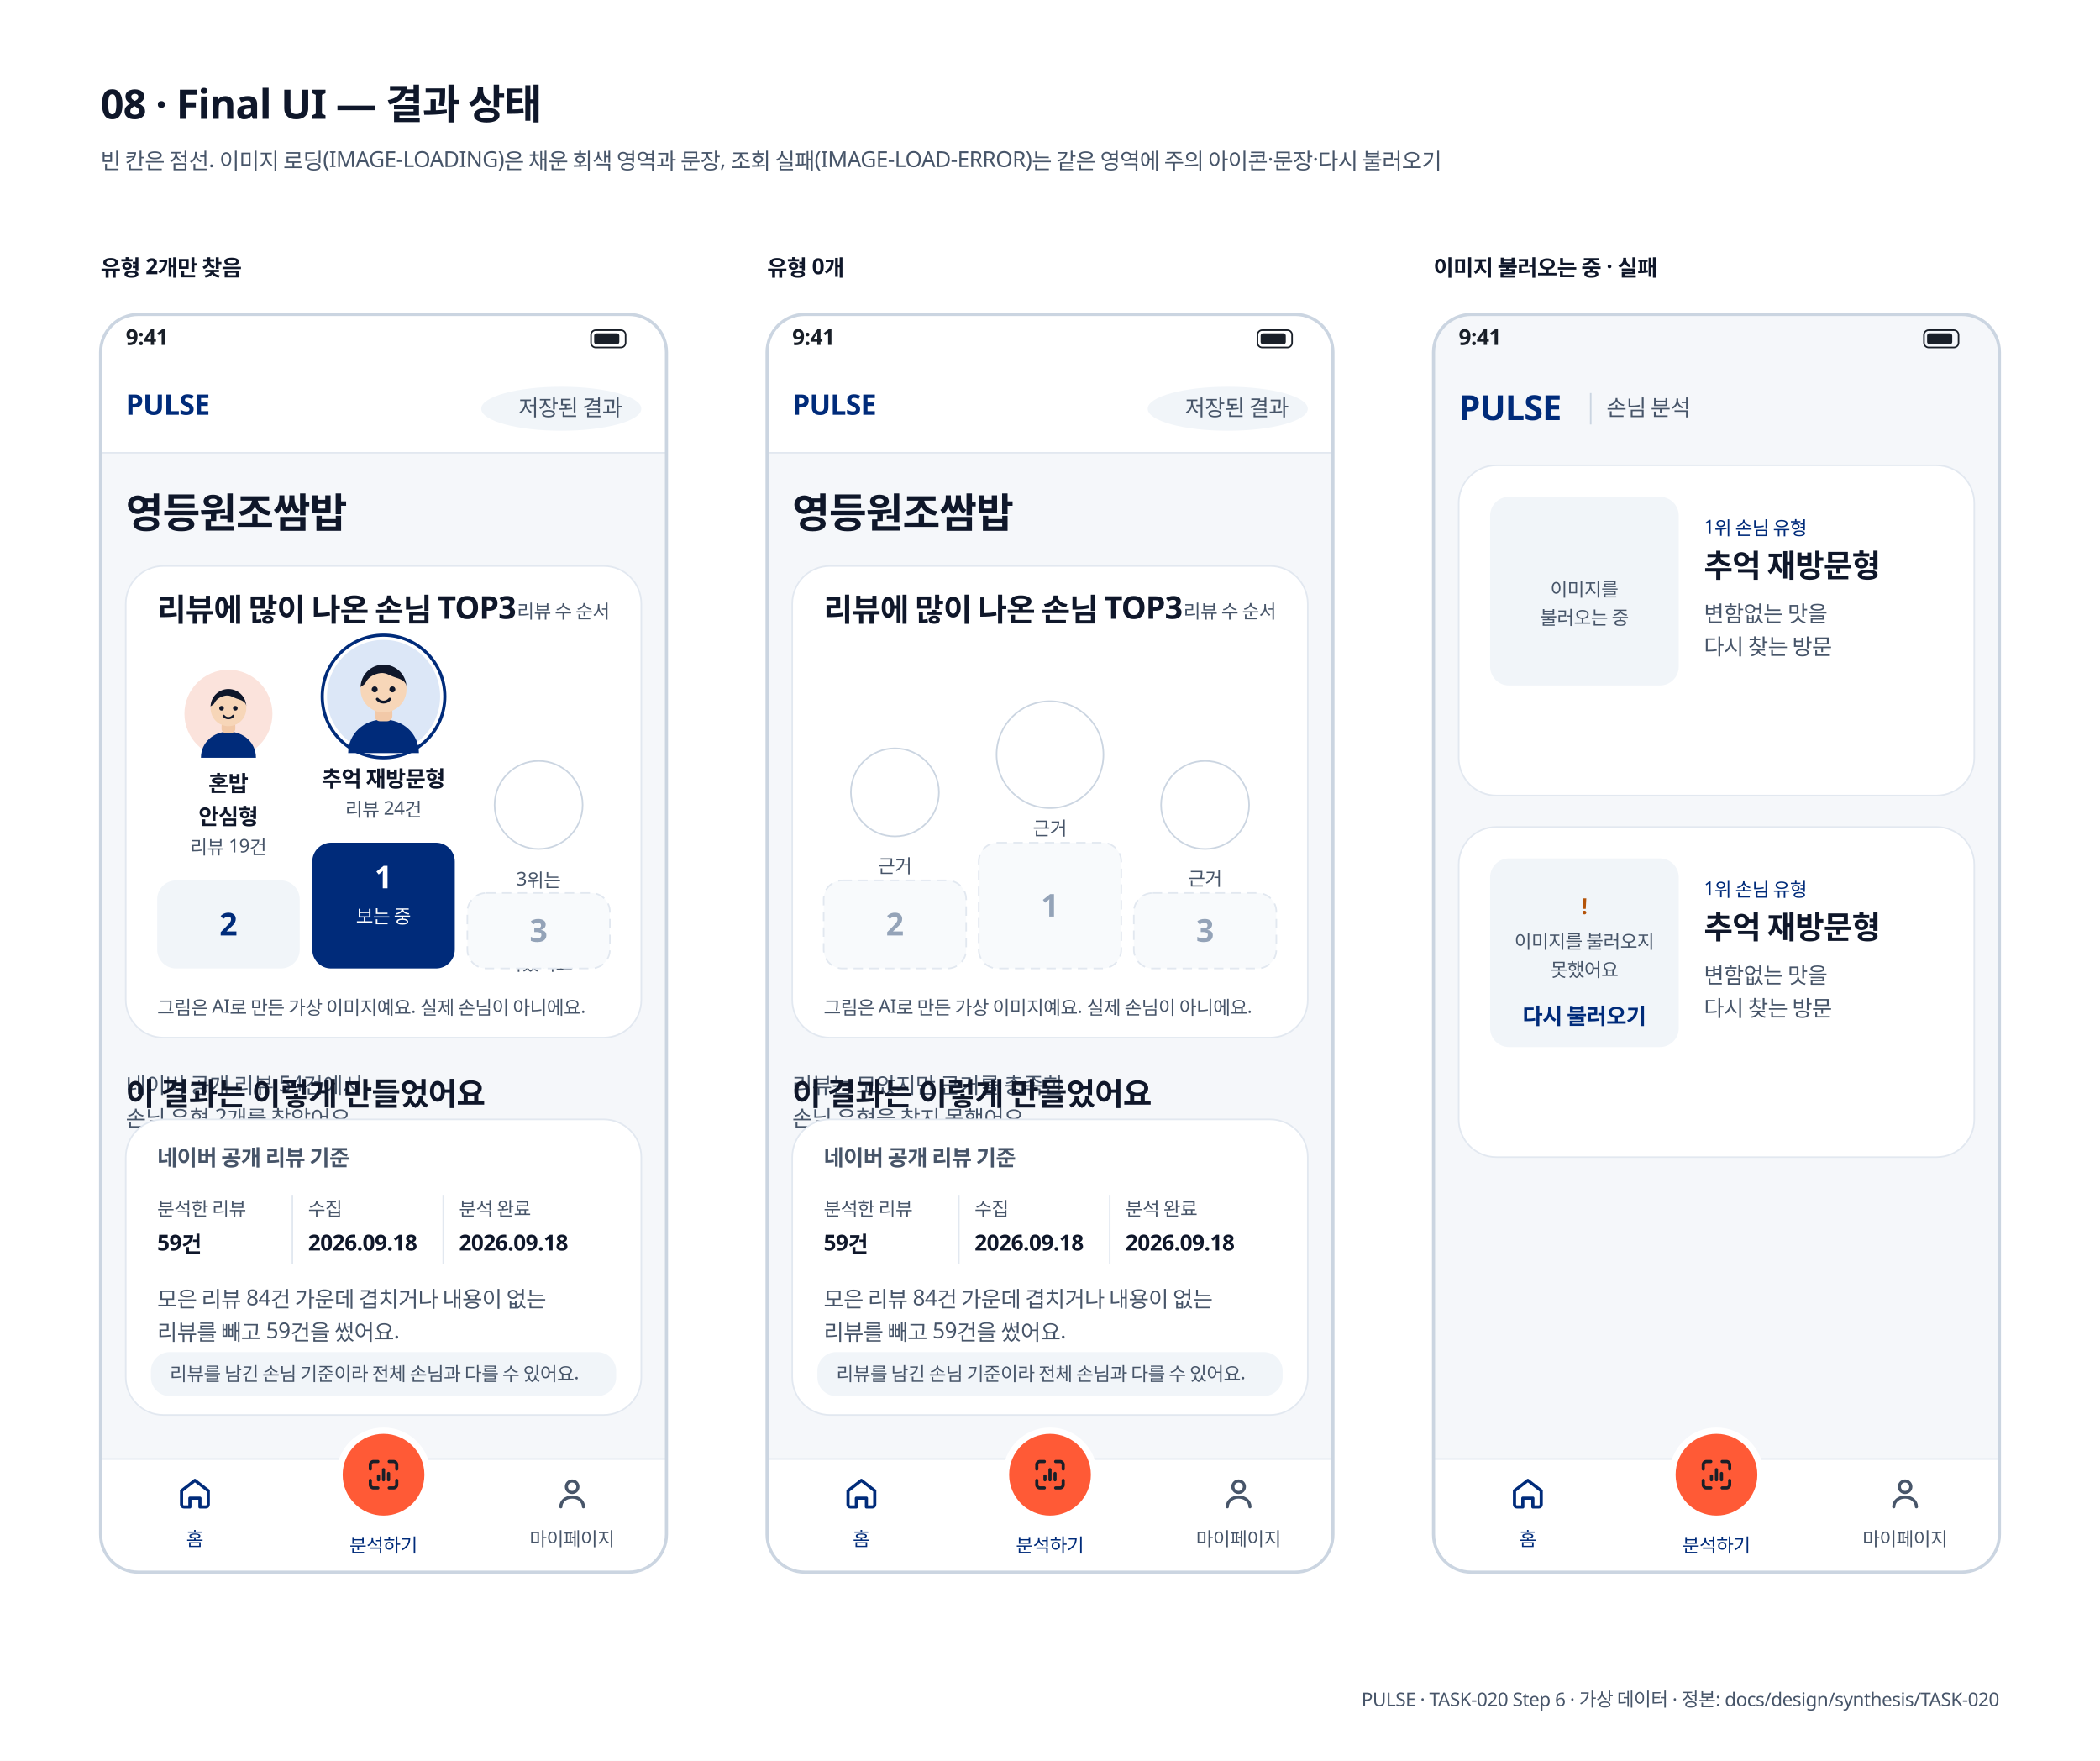
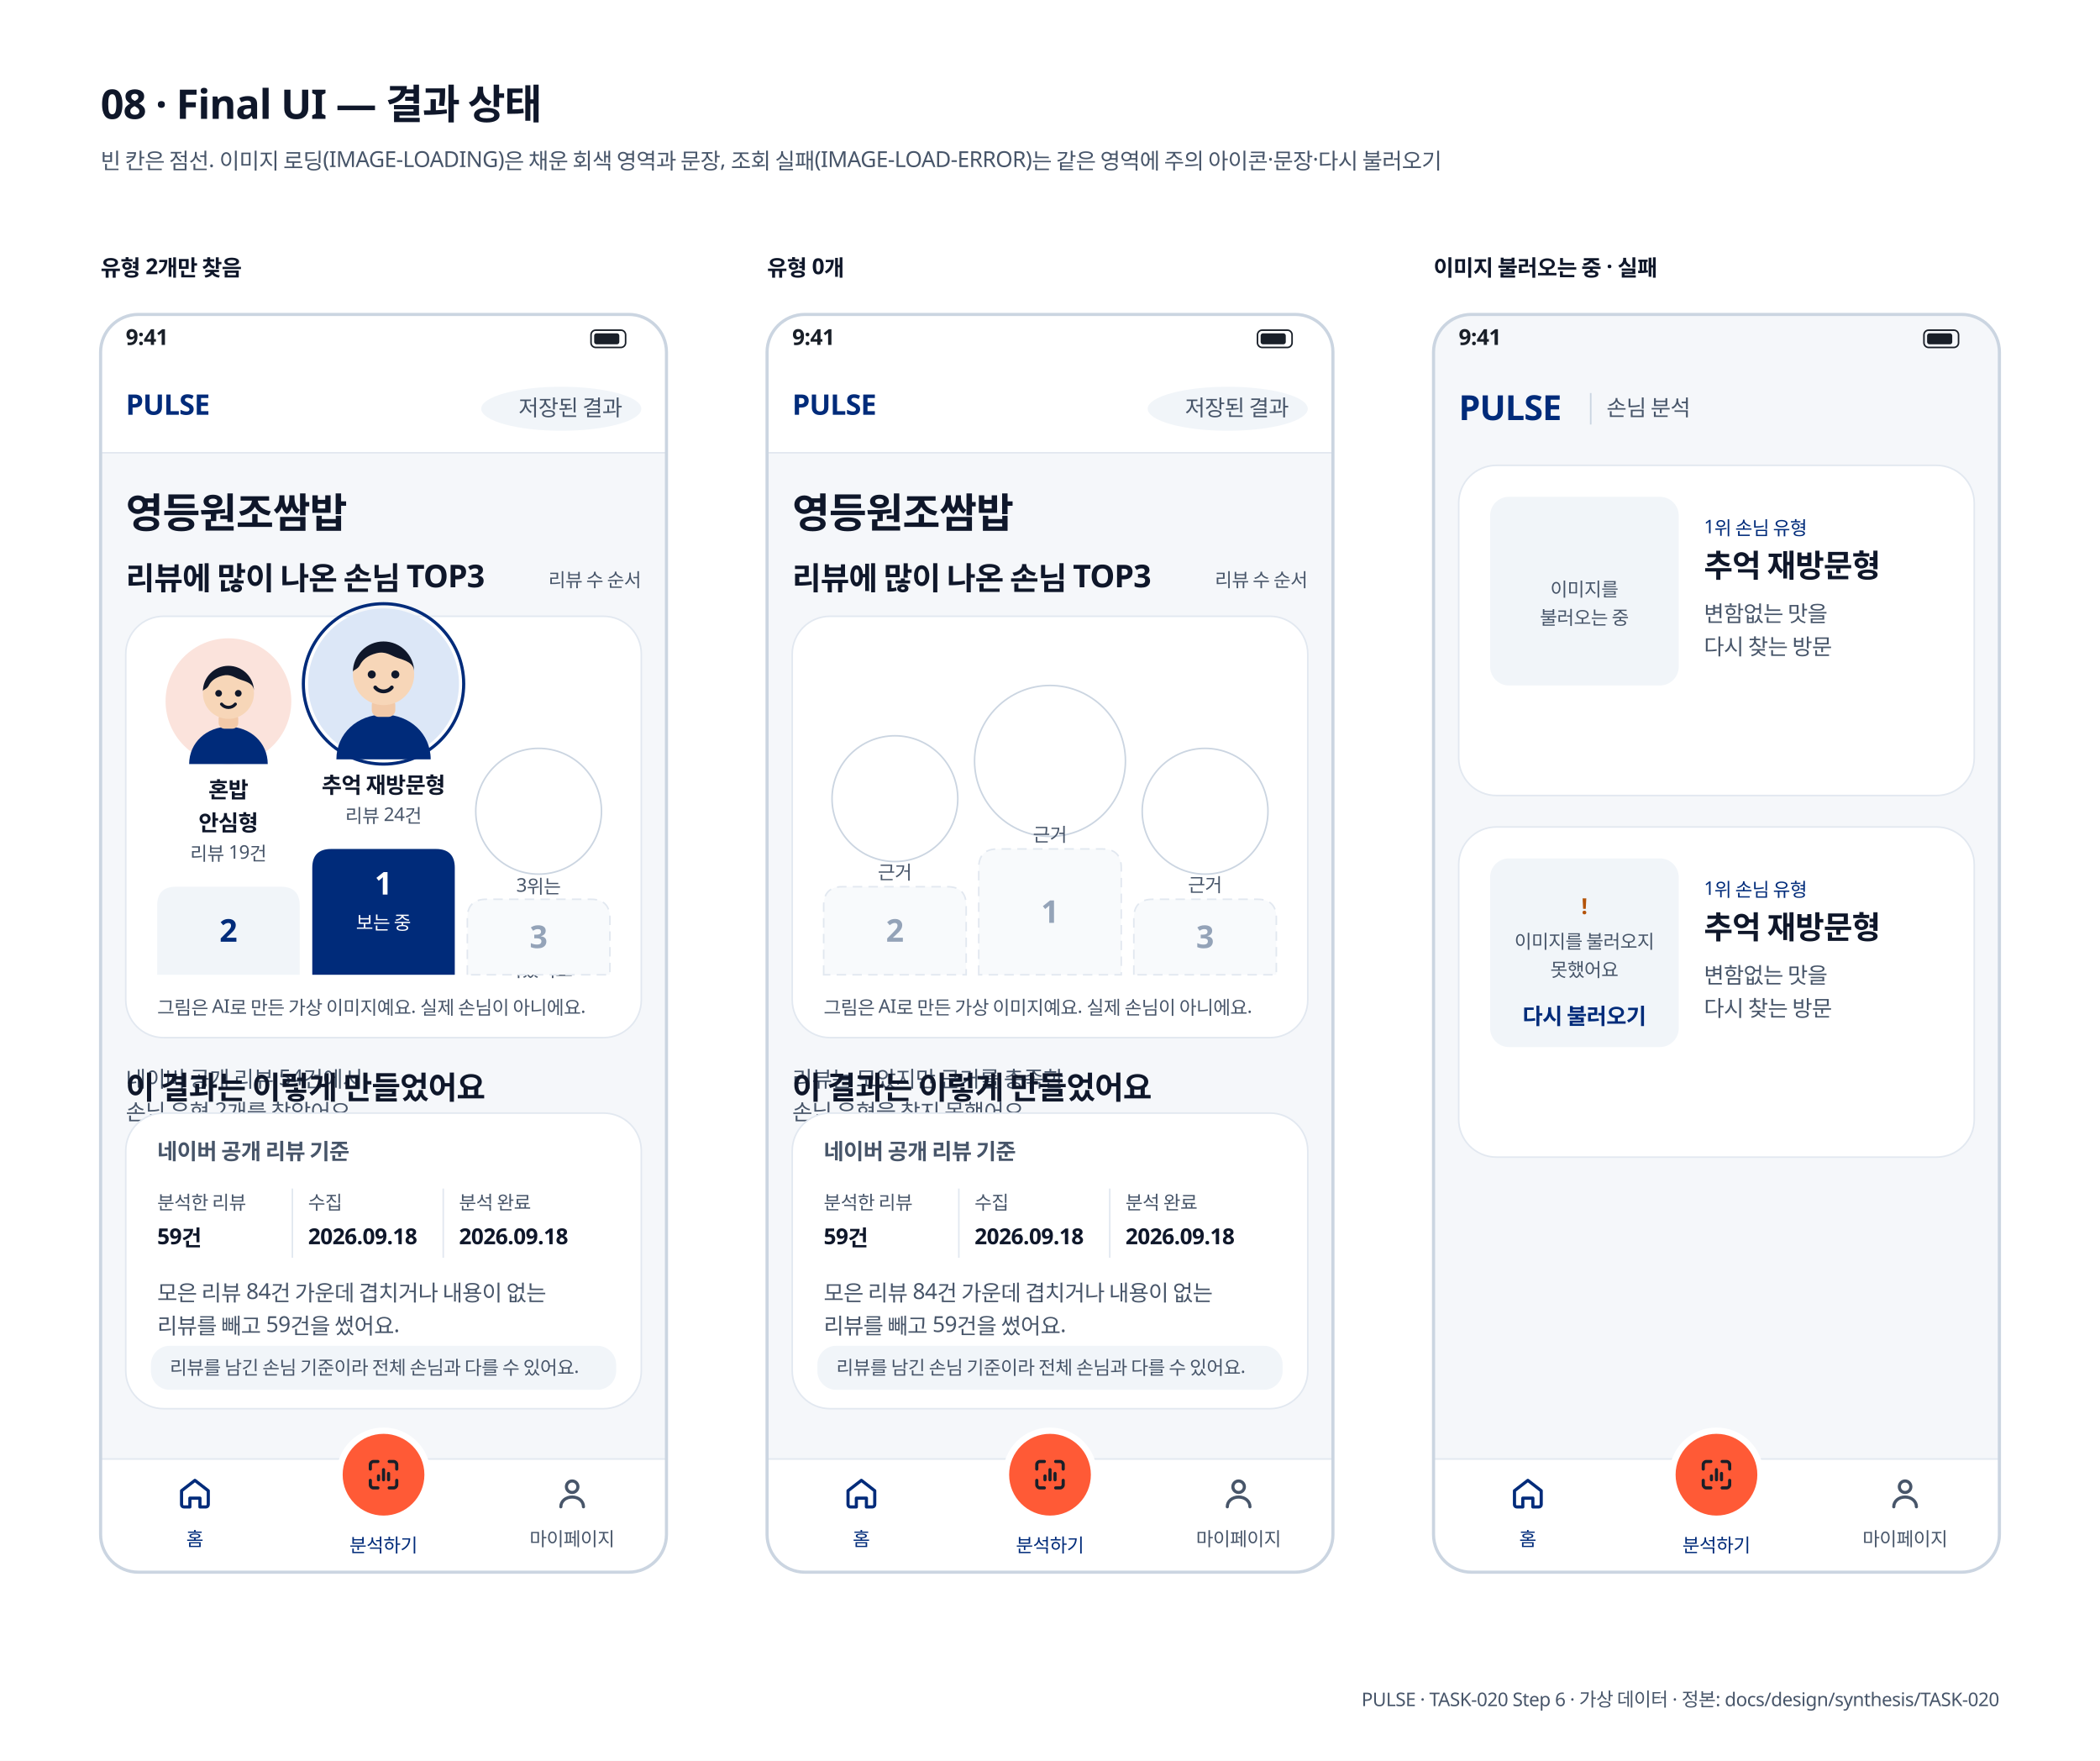
<svg xmlns="http://www.w3.org/2000/svg" width="1336" height="1120" viewBox="0 0 1336 1120">
  <rect x="0" y="0" width="1336" height="1120" rx="0" fill="#FFFFFF" />
  <text x="64" y="75.6" font-family="Pretendard" font-size="26" font-weight="600" letter-spacing="-0.52" fill="#0F172A" text-anchor="start">08 · Final UI — 결과 상태</text>
  <text x="64" y="107.4" font-family="Pretendard" font-size="14" font-weight="400" letter-spacing="-0.28" fill="#475569" text-anchor="start">빈 칸은 점선. 이미지 로딩(IMAGE-LOADING)은 채운 회색 영역과 문장, 조회 실패(IMAGE-LOAD-ERROR)는 같은 영역에 주의 아이콘·문장·다시 불러오기</text>
  <g transform="translate(64 200)">
    <g id="Screen/Result-Partial">
      <text x="0" y="-24.6" font-family="Pretendard" font-size="14" font-weight="700" letter-spacing="-0.28" fill="#0F172A" text-anchor="start">유형 2개만 찾음</text>
      <clipPath id="clip-Result-Partial">
        <rect x="0" y="0" width="360" height="800" rx="24" fill="none" />
      </clipPath>
      <g clip-path="url(#clip-Result-Partial)">
        <rect x="0" y="0" width="360" height="800" rx="0" fill="#F5F7FA" />
        <rect x="0" y="0" width="360" height="32" rx="0" fill="#F5F7FA" />
        <g id="Header">
          <rect x="0" y="0" width="360" height="88" rx="0" fill="#FFFFFF" />
          <line x1="0" y1="88" x2="360" y2="88" stroke="#E2E8F0" stroke-width="1" />
          <text x="16" y="63.8" font-family="Pretendard" font-size="18" font-weight="700" letter-spacing="-0.36" fill="#002B7A" text-anchor="start">PULSE</text>
          <rect x="242.16" y="46" width="101.84" height="28" rx="9999" fill="#F1F5F9" />
          <text x="332" y="64.4" font-family="Pretendard" font-size="14" font-weight="400" letter-spacing="-0.28" fill="#475569" text-anchor="end">저장된 결과</text>
        </g>
        <text x="16" y="135.6" font-family="Pretendard" font-size="26" font-weight="600" letter-spacing="-0.52" fill="#0F172A" text-anchor="start">영등원조쌈밥</text>
        <g id="Podium">
-           <rect x="16" y="160" width="328" height="300" rx="24" fill="#FFFFFF" stroke="#E2E8F0" stroke-width="1" />
-           <text x="36" y="195.0" font-family="Pretendard" font-size="20" font-weight="600" letter-spacing="-0.4" fill="#0F172A" text-anchor="start">리뷰에 많이 나온 손님 TOP3</text>
-           <text x="324" y="193.2" font-family="Pretendard" font-size="12" font-weight="400" letter-spacing="-0.24" fill="#475569" text-anchor="end">리뷰 수 순서</text>
+           <text x="16" y="175.0" font-family="Pretendard" font-size="20" font-weight="600" letter-spacing="-0.4" fill="#0F172A" text-anchor="start">리뷰에 많이 나온 손님 TOP3</text>
+           <text x="344" y="173.2" font-family="Pretendard" font-size="12" font-weight="400" letter-spacing="-0.24" fill="#475569" text-anchor="end">리뷰 수 순서</text>
+           <rect x="16" y="192" width="328" height="268" rx="24" fill="#FFFFFF" stroke="#E2E8F0" stroke-width="1" />
          <g id="PodiumSlot/Runner">
-             <g transform="translate(53.33333 226) scale(0.875)">
+             <g transform="translate(41.33333 206) scale(1.25)">
              <circle cx="32" cy="32" r="32" fill="#FBE3DC" />
              <path d="M12 64c0-11 9-19 20-19s20 8 20 19H12Z" fill="#002B7A" />
              <rect x="27" y="38" width="10" height="8" rx="3" fill="#F2C9A8" />
              <circle cx="32" cy="28" r="13" fill="#F7D6B8" />
              <path d="M19 27a13 13 0 0 1 26 0c0-4-4-5-7-6-3-1-5-3-9-2s-6 3-7 5-3 2-3 3Z" fill="#0F172A" />
              <circle cx="27" cy="28" r="1.7" fill="#0F172A" />
              <circle cx="37" cy="28" r="1.7" fill="#0F172A" />
              <path d="M28.5 33.5a4.5 4.5 0 0 0 7 0" fill="none" stroke="#0F172A" stroke-width="1.6" stroke-linecap="round" />
            </g>
-             <text x="81.333" y="303.4" font-family="Pretendard" font-size="14" font-weight="600" letter-spacing="-0.28" fill="#0F172A" text-anchor="middle">혼밥</text>
-             <text x="81.333" y="324.4" font-family="Pretendard" font-size="14" font-weight="600" letter-spacing="-0.28" fill="#0F172A" text-anchor="middle">안심형</text>
-             <text x="81.333" y="343.2" font-family="Pretendard" font-size="12" font-weight="400" letter-spacing="-0.24" fill="#475569" text-anchor="middle">리뷰 19건</text>
-             <rect x="36" y="360" width="90.667" height="56" rx="12" fill="#F1F5F9" />
-             <text x="81.333" y="395.0" font-family="Pretendard" font-size="20" font-weight="600" letter-spacing="-0.4" fill="#002B7A" text-anchor="middle">2</text>
+             <text x="81.333" y="307.4" font-family="Pretendard" font-size="14" font-weight="600" letter-spacing="-0.28" fill="#0F172A" text-anchor="middle">혼밥</text>
+             <text x="81.333" y="328.4" font-family="Pretendard" font-size="14" font-weight="600" letter-spacing="-0.28" fill="#0F172A" text-anchor="middle">안심형</text>
+             <text x="81.333" y="347.2" font-family="Pretendard" font-size="12" font-weight="400" letter-spacing="-0.24" fill="#475569" text-anchor="middle">리뷰 19건</text>
+             <path d="M 36 420 L 36 376 Q 36 364 48 364 L 114.667 364 Q 126.667 364 126.667 376 L 126.667 420 Z" fill="#F1F5F9" />
+             <text x="81.333" y="399.0" font-family="Pretendard" font-size="20" font-weight="600" letter-spacing="-0.4" fill="#002B7A" text-anchor="middle">2</text>
          </g>
          <g id="PodiumSlot/First">
-             <g transform="translate(144 207) scale(1.125)">
+             <g transform="translate(132 187) scale(1.5)">
              <circle cx="32" cy="32" r="32" fill="#DCE7F7" />
              <path d="M12 64c0-11 9-19 20-19s20 8 20 19H12Z" fill="#002B7A" />
              <rect x="27" y="38" width="10" height="8" rx="3" fill="#F2C9A8" />
              <circle cx="32" cy="28" r="13" fill="#F7D6B8" />
              <path d="M19 27a13 13 0 0 1 26 0c0-4-4-5-7-6-3-1-5-3-9-2s-6 3-7 5-3 2-3 3Z" fill="#0F172A" />
              <circle cx="27" cy="28" r="1.7" fill="#0F172A" />
              <circle cx="37" cy="28" r="1.7" fill="#0F172A" />
              <path d="M28.5 33.5a4.5 4.5 0 0 0 7 0" fill="none" stroke="#0F172A" stroke-width="1.6" stroke-linecap="round" />
            </g>
-             <circle cx="180" cy="243" r="39" fill="none" stroke="#002B7A" stroke-width="2" />
-             <text x="180" y="300.4" font-family="Pretendard" font-size="14" font-weight="600" letter-spacing="-0.28" fill="#0F172A" text-anchor="middle">추억 재방문형</text>
-             <text x="180" y="319.2" font-family="Pretendard" font-size="12" font-weight="400" letter-spacing="-0.24" fill="#475569" text-anchor="middle">리뷰 24건</text>
-             <rect x="134.667" y="336" width="90.667" height="80" rx="12" fill="#002B7A" />
-             <text x="180" y="365.0" font-family="Pretendard" font-size="20" font-weight="600" letter-spacing="-0.4" fill="#FFFFFF" text-anchor="middle">1</text>
-             <text x="180" y="387.2" font-family="Pretendard" font-size="12" font-weight="400" letter-spacing="-0.24" fill="#FFFFFF" text-anchor="middle">보는 중</text>
+             <circle cx="180" cy="235" r="51" fill="none" stroke="#002B7A" stroke-width="2" />
+             <text x="180" y="304.4" font-family="Pretendard" font-size="14" font-weight="600" letter-spacing="-0.28" fill="#0F172A" text-anchor="middle">추억 재방문형</text>
+             <text x="180" y="323.2" font-family="Pretendard" font-size="12" font-weight="400" letter-spacing="-0.24" fill="#475569" text-anchor="middle">리뷰 24건</text>
+             <path d="M 134.667 420 L 134.667 352 Q 134.667 340 146.667 340 L 213.333 340 Q 225.333 340 225.333 352 L 225.333 420 Z" fill="#002B7A" />
+             <text x="180" y="369.0" font-family="Pretendard" font-size="20" font-weight="600" letter-spacing="-0.4" fill="#FFFFFF" text-anchor="middle">1</text>
+             <text x="180" y="391.2" font-family="Pretendard" font-size="12" font-weight="400" letter-spacing="-0.24" fill="#FFFFFF" text-anchor="middle">보는 중</text>
          </g>
          <g id="PodiumSlot/Empty">
-             <circle cx="278.667" cy="312" r="28" fill="none" stroke="#CBD5E1" stroke-width="1" />
-             <text x="278.667" y="363.2" font-family="Pretendard" font-size="12" font-weight="400" letter-spacing="-0.24" fill="#475569" text-anchor="middle">3위는</text>
-             <text x="278.667" y="381.2" font-family="Pretendard" font-size="12" font-weight="400" letter-spacing="-0.24" fill="#475569" text-anchor="middle">근거가</text>
-             <text x="278.667" y="399.2" font-family="Pretendard" font-size="12" font-weight="400" letter-spacing="-0.24" fill="#475569" text-anchor="middle">부족해</text>
-             <text x="278.667" y="417.2" font-family="Pretendard" font-size="12" font-weight="400" letter-spacing="-0.24" fill="#475569" text-anchor="middle">비웠어요</text>
-             <rect x="233.333" y="368" width="90.667" height="48" rx="12" fill="#F8FAFC" stroke="#E2E8F0" stroke-width="1" stroke-dasharray="6 4" />
-             <text x="278.667" y="399.0" font-family="Pretendard" font-size="20" font-weight="600" letter-spacing="-0.4" fill="#94A3B8" text-anchor="middle">3</text>
+             <circle cx="278.667" cy="316" r="40" fill="none" stroke="#CBD5E1" stroke-width="1" />
+             <text x="278.667" y="367.2" font-family="Pretendard" font-size="12" font-weight="400" letter-spacing="-0.24" fill="#475569" text-anchor="middle">3위는</text>
+             <text x="278.667" y="385.2" font-family="Pretendard" font-size="12" font-weight="400" letter-spacing="-0.24" fill="#475569" text-anchor="middle">근거가</text>
+             <text x="278.667" y="403.2" font-family="Pretendard" font-size="12" font-weight="400" letter-spacing="-0.24" fill="#475569" text-anchor="middle">부족해</text>
+             <text x="278.667" y="421.2" font-family="Pretendard" font-size="12" font-weight="400" letter-spacing="-0.24" fill="#475569" text-anchor="middle">비웠어요</text>
+             <path d="M 233.333 420 L 233.333 384 Q 233.333 372 245.333 372 L 312 372 Q 324 372 324 384 L 324 420 Z" fill="#F8FAFC" stroke="#E2E8F0" stroke-width="1" stroke-dasharray="6 4" />
+             <text x="278.667" y="403.0" font-family="Pretendard" font-size="20" font-weight="600" letter-spacing="-0.4" fill="#94A3B8" text-anchor="middle">3</text>
          </g>
          <text x="36" y="445.2" font-family="Pretendard" font-size="12" font-weight="400" letter-spacing="-0.24" fill="#475569" text-anchor="start">그림은 AI로 만든 가상 이미지예요. 실제 손님이 아니에요.</text>
        </g>
-         <text x="16" y="495.4" font-family="Pretendard" font-size="14" font-weight="400" letter-spacing="-0.28" fill="#475569" text-anchor="start">네이버 공개 리뷰 54건에서</text>
-         <text x="16" y="516.4" font-family="Pretendard" font-size="14" font-weight="400" letter-spacing="-0.28" fill="#475569" text-anchor="start">손님 유형 2개를 찾았어요.</text>
+         <text x="16" y="491.4" font-family="Pretendard" font-size="14" font-weight="400" letter-spacing="-0.28" fill="#475569" text-anchor="start">네이버 공개 리뷰 54건에서</text>
+         <text x="16" y="512.4" font-family="Pretendard" font-size="14" font-weight="400" letter-spacing="-0.28" fill="#475569" text-anchor="start">손님 유형 2개를 찾았어요.</text>
        <g id="AnalysisInfo">
-           <text x="16" y="503.0" font-family="Pretendard" font-size="20" font-weight="600" letter-spacing="-0.4" fill="#0F172A" text-anchor="start">이 결과는 이렇게 만들었어요</text>
-           <rect x="16" y="512" width="328" height="188" rx="24" fill="#FFFFFF" stroke="#E2E8F0" stroke-width="1" />
-           <text x="36" y="541.4" font-family="Pretendard" font-size="14" font-weight="600" letter-spacing="-0.28" fill="#475569" text-anchor="start">네이버 공개 리뷰 기준</text>
-           <text x="36" y="573.2" font-family="Pretendard" font-size="12" font-weight="400" letter-spacing="-0.24" fill="#475569" text-anchor="start">분석한 리뷰</text>
-           <text x="36" y="595.4" font-family="Pretendard" font-size="14" font-weight="700" letter-spacing="-0.28" fill="#0F172A" text-anchor="start">59건</text>
-           <text x="132" y="573.2" font-family="Pretendard" font-size="12" font-weight="400" letter-spacing="-0.24" fill="#475569" text-anchor="start">수집</text>
-           <text x="132" y="595.4" font-family="Pretendard" font-size="14" font-weight="700" letter-spacing="-0.28" fill="#0F172A" text-anchor="start">2026.09.18</text>
-           <line x1="122" y1="560" x2="122" y2="604" stroke="#E2E8F0" stroke-width="1" />
-           <text x="228" y="573.2" font-family="Pretendard" font-size="12" font-weight="400" letter-spacing="-0.24" fill="#475569" text-anchor="start">분석 완료</text>
-           <text x="228" y="595.4" font-family="Pretendard" font-size="14" font-weight="700" letter-spacing="-0.28" fill="#0F172A" text-anchor="start">2026.09.18</text>
-           <line x1="218" y1="560" x2="218" y2="604" stroke="#E2E8F0" stroke-width="1" />
-           <text x="36" y="631.4" font-family="Pretendard" font-size="14" font-weight="400" letter-spacing="-0.28" fill="#475569" text-anchor="start">모은 리뷰 84건 가운데 겹치거나 내용이 없는</text>
-           <text x="36" y="652.4" font-family="Pretendard" font-size="14" font-weight="400" letter-spacing="-0.28" fill="#475569" text-anchor="start">리뷰를 빼고 59건을 썼어요.</text>
-           <rect x="32" y="660" width="296" height="28" rx="12" fill="#F1F5F9" />
-           <text x="44" y="678.2" font-family="Pretendard" font-size="12" font-weight="400" letter-spacing="-0.24" fill="#475569" text-anchor="start">리뷰를 남긴 손님 기준이라 전체 손님과 다를 수 있어요.</text>
+           <text x="16" y="499.0" font-family="Pretendard" font-size="20" font-weight="600" letter-spacing="-0.4" fill="#0F172A" text-anchor="start">이 결과는 이렇게 만들었어요</text>
+           <rect x="16" y="508" width="328" height="188" rx="24" fill="#FFFFFF" stroke="#E2E8F0" stroke-width="1" />
+           <text x="36" y="537.4" font-family="Pretendard" font-size="14" font-weight="600" letter-spacing="-0.28" fill="#475569" text-anchor="start">네이버 공개 리뷰 기준</text>
+           <text x="36" y="569.2" font-family="Pretendard" font-size="12" font-weight="400" letter-spacing="-0.24" fill="#475569" text-anchor="start">분석한 리뷰</text>
+           <text x="36" y="591.4" font-family="Pretendard" font-size="14" font-weight="700" letter-spacing="-0.28" fill="#0F172A" text-anchor="start">59건</text>
+           <text x="132" y="569.2" font-family="Pretendard" font-size="12" font-weight="400" letter-spacing="-0.24" fill="#475569" text-anchor="start">수집</text>
+           <text x="132" y="591.4" font-family="Pretendard" font-size="14" font-weight="700" letter-spacing="-0.28" fill="#0F172A" text-anchor="start">2026.09.18</text>
+           <line x1="122" y1="556" x2="122" y2="600" stroke="#E2E8F0" stroke-width="1" />
+           <text x="228" y="569.2" font-family="Pretendard" font-size="12" font-weight="400" letter-spacing="-0.24" fill="#475569" text-anchor="start">분석 완료</text>
+           <text x="228" y="591.4" font-family="Pretendard" font-size="14" font-weight="700" letter-spacing="-0.28" fill="#0F172A" text-anchor="start">2026.09.18</text>
+           <line x1="218" y1="556" x2="218" y2="600" stroke="#E2E8F0" stroke-width="1" />
+           <text x="36" y="627.4" font-family="Pretendard" font-size="14" font-weight="400" letter-spacing="-0.28" fill="#475569" text-anchor="start">모은 리뷰 84건 가운데 겹치거나 내용이 없는</text>
+           <text x="36" y="648.4" font-family="Pretendard" font-size="14" font-weight="400" letter-spacing="-0.28" fill="#475569" text-anchor="start">리뷰를 빼고 59건을 썼어요.</text>
+           <rect x="32" y="656" width="296" height="28" rx="12" fill="#F1F5F9" />
+           <text x="44" y="674.2" font-family="Pretendard" font-size="12" font-weight="400" letter-spacing="-0.24" fill="#475569" text-anchor="start">리뷰를 남긴 손님 기준이라 전체 손님과 다를 수 있어요.</text>
        </g>
        <g id="BottomNavigation/home">
          <rect x="0" y="728" width="360" height="72" rx="0" fill="#FFFFFF" />
          <line x1="0" y1="728" x2="360" y2="728" stroke="#E2E8F0" stroke-width="1" />
          <text x="60" y="783.2" font-family="Pretendard" font-size="12" font-weight="400" letter-spacing="-0.24" fill="#002B7A" text-anchor="middle">홈</text>
          <g transform="translate(48 738)">
            <path d="M3.5 10.2 12 3.6l8.5 6.6V19a1.5 1.5 0 0 1-1.5 1.5h-3.8v-5.6H8.8v5.6H5A1.5 1.5 0 0 1 3.5 19v-8.8Z" fill="none" stroke="#002B7A" stroke-width="2" stroke-linecap="round" stroke-linejoin="round" />
          </g>
          <circle cx="180" cy="738" r="28" fill="#FF5A36" stroke="#FFFFFF" stroke-width="4" />
          <g transform="translate(168 726)">
            <path d="M3.6 8.4V5.6a2 2 0 0 1 2-2h2.8M15.6 3.6h2.8a2 2 0 0 1 2 2v2.8M20.4 15.6v2.8a2 2 0 0 1-2 2h-2.8M8.4 20.4H5.6a2 2 0 0 1-2-2v-2.8" fill="none" stroke="#191F28" stroke-width="2" stroke-linecap="round" stroke-linejoin="round" />
            <path d="M8.8 15.2v-2.4M12 15.2V8.8M15.2 15.2v-4" fill="none" stroke="#191F28" stroke-width="2" stroke-linecap="round" stroke-linejoin="round" />
          </g>
          <text x="180" y="787.2" font-family="Pretendard" font-size="12" font-weight="400" letter-spacing="-0.24" fill="#002B7A" text-anchor="middle">분석하기</text>
          <g transform="translate(288 738)">
            <path d="M12 11.3a3.65 3.65 0 1 0 0-7.3 3.65 3.65 0 0 0 0 7.3Z" fill="none" stroke="#475569" stroke-width="2" stroke-linecap="round" stroke-linejoin="round" />
            <path d="M4.8 20.4c0-3.6 3.2-6.2 7.2-6.2s7.2 2.6 7.2 6.2" fill="none" stroke="#475569" stroke-width="2" stroke-linecap="round" stroke-linejoin="round" />
          </g>
          <text x="300" y="783.2" font-family="Pretendard" font-size="12" font-weight="400" letter-spacing="-0.24" fill="#475569" text-anchor="middle">마이페이지</text>
        </g>
        <text x="16" y="19.4" font-family="Pretendard" font-size="14" font-weight="600" letter-spacing="-0.28" fill="#191F28" text-anchor="start">9:41</text>
        <rect x="312" y="10" width="22" height="11" rx="3" fill="none" stroke="#191F28" stroke-width="1" />
        <rect x="314" y="12" width="16" height="7" rx="1.5" fill="#191F28" />
      </g>
      <rect x="0" y="0" width="360" height="800" rx="24" fill="none" stroke="#CBD5E1" stroke-width="2" />
    </g>
  </g>
  <g transform="translate(488 200)">
    <g id="Screen/Result-NoPersona">
      <text x="0" y="-24.6" font-family="Pretendard" font-size="14" font-weight="700" letter-spacing="-0.28" fill="#0F172A" text-anchor="start">유형 0개</text>
      <clipPath id="clip-Result-NoPersona">
        <rect x="0" y="0" width="360" height="800" rx="24" fill="none" />
      </clipPath>
      <g clip-path="url(#clip-Result-NoPersona)">
        <rect x="0" y="0" width="360" height="800" rx="0" fill="#F5F7FA" />
        <rect x="0" y="0" width="360" height="32" rx="0" fill="#F5F7FA" />
        <g id="Header 2">
          <rect x="0" y="0" width="360" height="88" rx="0" fill="#FFFFFF" />
          <line x1="0" y1="88" x2="360" y2="88" stroke="#E2E8F0" stroke-width="1" />
          <text x="16" y="63.8" font-family="Pretendard" font-size="18" font-weight="700" letter-spacing="-0.36" fill="#002B7A" text-anchor="start">PULSE</text>
          <rect x="242.16" y="46" width="101.84" height="28" rx="9999" fill="#F1F5F9" />
          <text x="332" y="64.4" font-family="Pretendard" font-size="14" font-weight="400" letter-spacing="-0.28" fill="#475569" text-anchor="end">저장된 결과</text>
        </g>
        <text x="16" y="135.6" font-family="Pretendard" font-size="26" font-weight="600" letter-spacing="-0.52" fill="#0F172A" text-anchor="start">영등원조쌈밥</text>
        <g id="Podium 2">
-           <rect x="16" y="160" width="328" height="300" rx="24" fill="#FFFFFF" stroke="#E2E8F0" stroke-width="1" />
-           <text x="36" y="195.0" font-family="Pretendard" font-size="20" font-weight="600" letter-spacing="-0.4" fill="#0F172A" text-anchor="start">리뷰에 많이 나온 손님 TOP3</text>
-           <text x="324" y="193.2" font-family="Pretendard" font-size="12" font-weight="400" letter-spacing="-0.24" fill="#475569" text-anchor="end">리뷰 수 순서</text>
+           <text x="16" y="175.0" font-family="Pretendard" font-size="20" font-weight="600" letter-spacing="-0.4" fill="#0F172A" text-anchor="start">리뷰에 많이 나온 손님 TOP3</text>
+           <text x="344" y="173.2" font-family="Pretendard" font-size="12" font-weight="400" letter-spacing="-0.24" fill="#475569" text-anchor="end">리뷰 수 순서</text>
+           <rect x="16" y="192" width="328" height="268" rx="24" fill="#FFFFFF" stroke="#E2E8F0" stroke-width="1" />
          <g id="PodiumSlot/Empty 2">
-             <circle cx="81.333" cy="304" r="28" fill="none" stroke="#CBD5E1" stroke-width="1" />
-             <text x="81.333" y="355.2" font-family="Pretendard" font-size="12" font-weight="400" letter-spacing="-0.24" fill="#475569" text-anchor="middle">근거</text>
-             <text x="81.333" y="373.2" font-family="Pretendard" font-size="12" font-weight="400" letter-spacing="-0.24" fill="#475569" text-anchor="middle">부족</text>
-             <rect x="36" y="360" width="90.667" height="56" rx="12" fill="#F8FAFC" stroke="#E2E8F0" stroke-width="1" stroke-dasharray="6 4" />
-             <text x="81.333" y="395.0" font-family="Pretendard" font-size="20" font-weight="600" letter-spacing="-0.4" fill="#94A3B8" text-anchor="middle">2</text>
+             <circle cx="81.333" cy="308" r="40" fill="none" stroke="#CBD5E1" stroke-width="1" />
+             <text x="81.333" y="359.2" font-family="Pretendard" font-size="12" font-weight="400" letter-spacing="-0.24" fill="#475569" text-anchor="middle">근거</text>
+             <text x="81.333" y="377.2" font-family="Pretendard" font-size="12" font-weight="400" letter-spacing="-0.24" fill="#475569" text-anchor="middle">부족</text>
+             <path d="M 36 420 L 36 376 Q 36 364 48 364 L 114.667 364 Q 126.667 364 126.667 376 L 126.667 420 Z" fill="#F8FAFC" stroke="#E2E8F0" stroke-width="1" stroke-dasharray="6 4" />
+             <text x="81.333" y="399.0" font-family="Pretendard" font-size="20" font-weight="600" letter-spacing="-0.4" fill="#94A3B8" text-anchor="middle">2</text>
          </g>
          <g id="PodiumSlot/Empty 3">
-             <circle cx="180" cy="280" r="34" fill="none" stroke="#CBD5E1" stroke-width="1" />
-             <text x="180" y="331.2" font-family="Pretendard" font-size="12" font-weight="400" letter-spacing="-0.24" fill="#475569" text-anchor="middle">근거</text>
-             <text x="180" y="349.2" font-family="Pretendard" font-size="12" font-weight="400" letter-spacing="-0.24" fill="#475569" text-anchor="middle">부족</text>
-             <rect x="134.667" y="336" width="90.667" height="80" rx="12" fill="#F8FAFC" stroke="#E2E8F0" stroke-width="1" stroke-dasharray="6 4" />
-             <text x="180" y="383.0" font-family="Pretendard" font-size="20" font-weight="600" letter-spacing="-0.4" fill="#94A3B8" text-anchor="middle">1</text>
+             <circle cx="180" cy="284" r="48" fill="none" stroke="#CBD5E1" stroke-width="1" />
+             <text x="180" y="335.2" font-family="Pretendard" font-size="12" font-weight="400" letter-spacing="-0.24" fill="#475569" text-anchor="middle">근거</text>
+             <text x="180" y="353.2" font-family="Pretendard" font-size="12" font-weight="400" letter-spacing="-0.24" fill="#475569" text-anchor="middle">부족</text>
+             <path d="M 134.667 420 L 134.667 352 Q 134.667 340 146.667 340 L 213.333 340 Q 225.333 340 225.333 352 L 225.333 420 Z" fill="#F8FAFC" stroke="#E2E8F0" stroke-width="1" stroke-dasharray="6 4" />
+             <text x="180" y="387.0" font-family="Pretendard" font-size="20" font-weight="600" letter-spacing="-0.4" fill="#94A3B8" text-anchor="middle">1</text>
          </g>
          <g id="PodiumSlot/Empty 4">
-             <circle cx="278.667" cy="312" r="28" fill="none" stroke="#CBD5E1" stroke-width="1" />
-             <text x="278.667" y="363.2" font-family="Pretendard" font-size="12" font-weight="400" letter-spacing="-0.24" fill="#475569" text-anchor="middle">근거</text>
-             <text x="278.667" y="381.2" font-family="Pretendard" font-size="12" font-weight="400" letter-spacing="-0.24" fill="#475569" text-anchor="middle">부족</text>
-             <rect x="233.333" y="368" width="90.667" height="48" rx="12" fill="#F8FAFC" stroke="#E2E8F0" stroke-width="1" stroke-dasharray="6 4" />
-             <text x="278.667" y="399.0" font-family="Pretendard" font-size="20" font-weight="600" letter-spacing="-0.4" fill="#94A3B8" text-anchor="middle">3</text>
+             <circle cx="278.667" cy="316" r="40" fill="none" stroke="#CBD5E1" stroke-width="1" />
+             <text x="278.667" y="367.2" font-family="Pretendard" font-size="12" font-weight="400" letter-spacing="-0.24" fill="#475569" text-anchor="middle">근거</text>
+             <text x="278.667" y="385.2" font-family="Pretendard" font-size="12" font-weight="400" letter-spacing="-0.24" fill="#475569" text-anchor="middle">부족</text>
+             <path d="M 233.333 420 L 233.333 384 Q 233.333 372 245.333 372 L 312 372 Q 324 372 324 384 L 324 420 Z" fill="#F8FAFC" stroke="#E2E8F0" stroke-width="1" stroke-dasharray="6 4" />
+             <text x="278.667" y="403.0" font-family="Pretendard" font-size="20" font-weight="600" letter-spacing="-0.4" fill="#94A3B8" text-anchor="middle">3</text>
          </g>
          <text x="36" y="445.2" font-family="Pretendard" font-size="12" font-weight="400" letter-spacing="-0.24" fill="#475569" text-anchor="start">그림은 AI로 만든 가상 이미지예요. 실제 손님이 아니에요.</text>
        </g>
-         <text x="16" y="495.4" font-family="Pretendard" font-size="14" font-weight="400" letter-spacing="-0.28" fill="#475569" text-anchor="start">리뷰는 모았지만 근거를 충족한</text>
-         <text x="16" y="516.4" font-family="Pretendard" font-size="14" font-weight="400" letter-spacing="-0.28" fill="#475569" text-anchor="start">손님 유형을 찾지 못했어요.</text>
+         <text x="16" y="491.4" font-family="Pretendard" font-size="14" font-weight="400" letter-spacing="-0.28" fill="#475569" text-anchor="start">리뷰는 모았지만 근거를 충족한</text>
+         <text x="16" y="512.4" font-family="Pretendard" font-size="14" font-weight="400" letter-spacing="-0.28" fill="#475569" text-anchor="start">손님 유형을 찾지 못했어요.</text>
        <g id="AnalysisInfo 2">
-           <text x="16" y="503.0" font-family="Pretendard" font-size="20" font-weight="600" letter-spacing="-0.4" fill="#0F172A" text-anchor="start">이 결과는 이렇게 만들었어요</text>
-           <rect x="16" y="512" width="328" height="188" rx="24" fill="#FFFFFF" stroke="#E2E8F0" stroke-width="1" />
-           <text x="36" y="541.4" font-family="Pretendard" font-size="14" font-weight="600" letter-spacing="-0.28" fill="#475569" text-anchor="start">네이버 공개 리뷰 기준</text>
-           <text x="36" y="573.2" font-family="Pretendard" font-size="12" font-weight="400" letter-spacing="-0.24" fill="#475569" text-anchor="start">분석한 리뷰</text>
-           <text x="36" y="595.4" font-family="Pretendard" font-size="14" font-weight="700" letter-spacing="-0.28" fill="#0F172A" text-anchor="start">59건</text>
-           <text x="132" y="573.2" font-family="Pretendard" font-size="12" font-weight="400" letter-spacing="-0.24" fill="#475569" text-anchor="start">수집</text>
-           <text x="132" y="595.4" font-family="Pretendard" font-size="14" font-weight="700" letter-spacing="-0.28" fill="#0F172A" text-anchor="start">2026.09.18</text>
-           <line x1="122" y1="560" x2="122" y2="604" stroke="#E2E8F0" stroke-width="1" />
-           <text x="228" y="573.2" font-family="Pretendard" font-size="12" font-weight="400" letter-spacing="-0.24" fill="#475569" text-anchor="start">분석 완료</text>
-           <text x="228" y="595.4" font-family="Pretendard" font-size="14" font-weight="700" letter-spacing="-0.28" fill="#0F172A" text-anchor="start">2026.09.18</text>
-           <line x1="218" y1="560" x2="218" y2="604" stroke="#E2E8F0" stroke-width="1" />
-           <text x="36" y="631.4" font-family="Pretendard" font-size="14" font-weight="400" letter-spacing="-0.28" fill="#475569" text-anchor="start">모은 리뷰 84건 가운데 겹치거나 내용이 없는</text>
-           <text x="36" y="652.4" font-family="Pretendard" font-size="14" font-weight="400" letter-spacing="-0.28" fill="#475569" text-anchor="start">리뷰를 빼고 59건을 썼어요.</text>
-           <rect x="32" y="660" width="296" height="28" rx="12" fill="#F1F5F9" />
-           <text x="44" y="678.2" font-family="Pretendard" font-size="12" font-weight="400" letter-spacing="-0.24" fill="#475569" text-anchor="start">리뷰를 남긴 손님 기준이라 전체 손님과 다를 수 있어요.</text>
+           <text x="16" y="499.0" font-family="Pretendard" font-size="20" font-weight="600" letter-spacing="-0.4" fill="#0F172A" text-anchor="start">이 결과는 이렇게 만들었어요</text>
+           <rect x="16" y="508" width="328" height="188" rx="24" fill="#FFFFFF" stroke="#E2E8F0" stroke-width="1" />
+           <text x="36" y="537.4" font-family="Pretendard" font-size="14" font-weight="600" letter-spacing="-0.28" fill="#475569" text-anchor="start">네이버 공개 리뷰 기준</text>
+           <text x="36" y="569.2" font-family="Pretendard" font-size="12" font-weight="400" letter-spacing="-0.24" fill="#475569" text-anchor="start">분석한 리뷰</text>
+           <text x="36" y="591.4" font-family="Pretendard" font-size="14" font-weight="700" letter-spacing="-0.28" fill="#0F172A" text-anchor="start">59건</text>
+           <text x="132" y="569.2" font-family="Pretendard" font-size="12" font-weight="400" letter-spacing="-0.24" fill="#475569" text-anchor="start">수집</text>
+           <text x="132" y="591.4" font-family="Pretendard" font-size="14" font-weight="700" letter-spacing="-0.28" fill="#0F172A" text-anchor="start">2026.09.18</text>
+           <line x1="122" y1="556" x2="122" y2="600" stroke="#E2E8F0" stroke-width="1" />
+           <text x="228" y="569.2" font-family="Pretendard" font-size="12" font-weight="400" letter-spacing="-0.24" fill="#475569" text-anchor="start">분석 완료</text>
+           <text x="228" y="591.4" font-family="Pretendard" font-size="14" font-weight="700" letter-spacing="-0.28" fill="#0F172A" text-anchor="start">2026.09.18</text>
+           <line x1="218" y1="556" x2="218" y2="600" stroke="#E2E8F0" stroke-width="1" />
+           <text x="36" y="627.4" font-family="Pretendard" font-size="14" font-weight="400" letter-spacing="-0.28" fill="#475569" text-anchor="start">모은 리뷰 84건 가운데 겹치거나 내용이 없는</text>
+           <text x="36" y="648.4" font-family="Pretendard" font-size="14" font-weight="400" letter-spacing="-0.28" fill="#475569" text-anchor="start">리뷰를 빼고 59건을 썼어요.</text>
+           <rect x="32" y="656" width="296" height="28" rx="12" fill="#F1F5F9" />
+           <text x="44" y="674.2" font-family="Pretendard" font-size="12" font-weight="400" letter-spacing="-0.24" fill="#475569" text-anchor="start">리뷰를 남긴 손님 기준이라 전체 손님과 다를 수 있어요.</text>
        </g>
        <g id="BottomNavigation/home 2">
          <rect x="0" y="728" width="360" height="72" rx="0" fill="#FFFFFF" />
          <line x1="0" y1="728" x2="360" y2="728" stroke="#E2E8F0" stroke-width="1" />
          <text x="60" y="783.2" font-family="Pretendard" font-size="12" font-weight="400" letter-spacing="-0.24" fill="#002B7A" text-anchor="middle">홈</text>
          <g transform="translate(48 738)">
            <path d="M3.5 10.2 12 3.6l8.5 6.6V19a1.5 1.5 0 0 1-1.5 1.5h-3.8v-5.6H8.8v5.6H5A1.5 1.5 0 0 1 3.5 19v-8.8Z" fill="none" stroke="#002B7A" stroke-width="2" stroke-linecap="round" stroke-linejoin="round" />
          </g>
          <circle cx="180" cy="738" r="28" fill="#FF5A36" stroke="#FFFFFF" stroke-width="4" />
          <g transform="translate(168 726)">
            <path d="M3.6 8.4V5.6a2 2 0 0 1 2-2h2.8M15.6 3.6h2.8a2 2 0 0 1 2 2v2.8M20.4 15.6v2.8a2 2 0 0 1-2 2h-2.8M8.4 20.4H5.6a2 2 0 0 1-2-2v-2.8" fill="none" stroke="#191F28" stroke-width="2" stroke-linecap="round" stroke-linejoin="round" />
            <path d="M8.8 15.2v-2.4M12 15.2V8.8M15.2 15.2v-4" fill="none" stroke="#191F28" stroke-width="2" stroke-linecap="round" stroke-linejoin="round" />
          </g>
          <text x="180" y="787.2" font-family="Pretendard" font-size="12" font-weight="400" letter-spacing="-0.24" fill="#002B7A" text-anchor="middle">분석하기</text>
          <g transform="translate(288 738)">
            <path d="M12 11.3a3.65 3.65 0 1 0 0-7.3 3.65 3.65 0 0 0 0 7.3Z" fill="none" stroke="#475569" stroke-width="2" stroke-linecap="round" stroke-linejoin="round" />
            <path d="M4.8 20.4c0-3.6 3.2-6.2 7.2-6.2s7.2 2.6 7.2 6.2" fill="none" stroke="#475569" stroke-width="2" stroke-linecap="round" stroke-linejoin="round" />
          </g>
          <text x="300" y="783.2" font-family="Pretendard" font-size="12" font-weight="400" letter-spacing="-0.24" fill="#475569" text-anchor="middle">마이페이지</text>
        </g>
        <text x="16" y="19.4" font-family="Pretendard" font-size="14" font-weight="600" letter-spacing="-0.28" fill="#191F28" text-anchor="start">9:41</text>
        <rect x="312" y="10" width="22" height="11" rx="3" fill="none" stroke="#191F28" stroke-width="1" />
        <rect x="314" y="12" width="16" height="7" rx="1.5" fill="#191F28" />
      </g>
      <rect x="0" y="0" width="360" height="800" rx="24" fill="none" stroke="#CBD5E1" stroke-width="2" />
    </g>
  </g>
  <g transform="translate(912 200)">
    <g id="Screen/Image-States">
      <text x="0" y="-24.6" font-family="Pretendard" font-size="14" font-weight="700" letter-spacing="-0.28" fill="#0F172A" text-anchor="start">이미지 불러오는 중 · 실패</text>
      <clipPath id="clip-Image-States">
        <rect x="0" y="0" width="360" height="800" rx="24" fill="none" />
      </clipPath>
      <g clip-path="url(#clip-Image-States)">
        <rect x="0" y="0" width="360" height="800" rx="0" fill="#F5F7FA" />
        <rect x="0" y="0" width="360" height="32" rx="0" fill="#F5F7FA" />
        <g id="Header/Result">
          <text x="16" y="67.2" font-family="Pretendard" font-size="22" font-weight="600" letter-spacing="-0.44" fill="#002B7A" text-anchor="start">PULSE</text>
          <line x1="100" y1="50" x2="100" y2="70" stroke="#CBD5E1" stroke-width="1" />
          <text x="110" y="64.4" font-family="Pretendard" font-size="14" font-weight="400" letter-spacing="-0.28" fill="#475569" text-anchor="start">손님 분석</text>
        </g>
        <rect x="16" y="96" width="328" height="210" rx="24" fill="#FFFFFF" stroke="#E2E8F0" stroke-width="1" />
        <rect x="36" y="116" width="120" height="120" rx="12" fill="#F1F5F9" />
        <text x="96" y="179.2" font-family="Pretendard" font-size="12" font-weight="400" letter-spacing="-0.24" fill="#475569" text-anchor="middle">이미지를</text>
        <text x="96" y="197.2" font-family="Pretendard" font-size="12" font-weight="400" letter-spacing="-0.24" fill="#475569" text-anchor="middle">불러오는 중</text>
        <text x="172" y="139.2" font-family="Pretendard" font-size="12" font-weight="400" letter-spacing="-0.24" fill="#002B7A" text-anchor="start">1위 손님 유형</text>
        <text x="172" y="167.0" font-family="Pretendard" font-size="20" font-weight="600" letter-spacing="-0.4" fill="#0F172A" text-anchor="start">추억 재방문형</text>
        <text x="172" y="195.4" font-family="Pretendard" font-size="14" font-weight="400" letter-spacing="-0.28" fill="#475569" text-anchor="start">변함없는 맛을</text>
        <text x="172" y="216.4" font-family="Pretendard" font-size="14" font-weight="400" letter-spacing="-0.28" fill="#475569" text-anchor="start">다시 찾는 방문</text>
        <rect x="16" y="326" width="328" height="210" rx="24" fill="#FFFFFF" stroke="#E2E8F0" stroke-width="1" />
        <rect x="36" y="346" width="120" height="120" rx="12" fill="#F1F5F9" />
        <text x="96" y="381.4" font-family="Pretendard" font-size="14" font-weight="700" letter-spacing="-0.28" fill="#B45309" text-anchor="middle">!</text>
        <text x="96" y="403.2" font-family="Pretendard" font-size="12" font-weight="400" letter-spacing="-0.24" fill="#475569" text-anchor="middle">이미지를 불러오지</text>
        <text x="96" y="421.2" font-family="Pretendard" font-size="12" font-weight="400" letter-spacing="-0.24" fill="#475569" text-anchor="middle">못했어요</text>
        <text x="96" y="451.4" font-family="Pretendard" font-size="14" font-weight="600" letter-spacing="-0.28" fill="#002B7A" text-anchor="middle">다시 불러오기</text>
        <text x="172" y="369.2" font-family="Pretendard" font-size="12" font-weight="400" letter-spacing="-0.24" fill="#002B7A" text-anchor="start">1위 손님 유형</text>
        <text x="172" y="397.0" font-family="Pretendard" font-size="20" font-weight="600" letter-spacing="-0.4" fill="#0F172A" text-anchor="start">추억 재방문형</text>
        <text x="172" y="425.4" font-family="Pretendard" font-size="14" font-weight="400" letter-spacing="-0.28" fill="#475569" text-anchor="start">변함없는 맛을</text>
        <text x="172" y="446.4" font-family="Pretendard" font-size="14" font-weight="400" letter-spacing="-0.28" fill="#475569" text-anchor="start">다시 찾는 방문</text>
        <g id="BottomNavigation/home 3">
          <rect x="0" y="728" width="360" height="72" rx="0" fill="#FFFFFF" />
          <line x1="0" y1="728" x2="360" y2="728" stroke="#E2E8F0" stroke-width="1" />
          <text x="60" y="783.2" font-family="Pretendard" font-size="12" font-weight="400" letter-spacing="-0.24" fill="#002B7A" text-anchor="middle">홈</text>
          <g transform="translate(48 738)">
            <path d="M3.5 10.2 12 3.6l8.5 6.6V19a1.5 1.5 0 0 1-1.5 1.5h-3.8v-5.6H8.8v5.6H5A1.5 1.5 0 0 1 3.5 19v-8.8Z" fill="none" stroke="#002B7A" stroke-width="2" stroke-linecap="round" stroke-linejoin="round" />
          </g>
          <circle cx="180" cy="738" r="28" fill="#FF5A36" stroke="#FFFFFF" stroke-width="4" />
          <g transform="translate(168 726)">
            <path d="M3.6 8.4V5.6a2 2 0 0 1 2-2h2.8M15.6 3.6h2.8a2 2 0 0 1 2 2v2.8M20.4 15.6v2.8a2 2 0 0 1-2 2h-2.8M8.4 20.4H5.6a2 2 0 0 1-2-2v-2.8" fill="none" stroke="#191F28" stroke-width="2" stroke-linecap="round" stroke-linejoin="round" />
            <path d="M8.8 15.2v-2.4M12 15.2V8.8M15.2 15.2v-4" fill="none" stroke="#191F28" stroke-width="2" stroke-linecap="round" stroke-linejoin="round" />
          </g>
          <text x="180" y="787.2" font-family="Pretendard" font-size="12" font-weight="400" letter-spacing="-0.24" fill="#002B7A" text-anchor="middle">분석하기</text>
          <g transform="translate(288 738)">
            <path d="M12 11.3a3.65 3.65 0 1 0 0-7.3 3.65 3.65 0 0 0 0 7.3Z" fill="none" stroke="#475569" stroke-width="2" stroke-linecap="round" stroke-linejoin="round" />
            <path d="M4.8 20.4c0-3.6 3.2-6.2 7.2-6.2s7.2 2.6 7.2 6.2" fill="none" stroke="#475569" stroke-width="2" stroke-linecap="round" stroke-linejoin="round" />
          </g>
          <text x="300" y="783.2" font-family="Pretendard" font-size="12" font-weight="400" letter-spacing="-0.24" fill="#475569" text-anchor="middle">마이페이지</text>
        </g>
        <text x="16" y="19.4" font-family="Pretendard" font-size="14" font-weight="600" letter-spacing="-0.28" fill="#191F28" text-anchor="start">9:41</text>
        <rect x="312" y="10" width="22" height="11" rx="3" fill="none" stroke="#191F28" stroke-width="1" />
        <rect x="314" y="12" width="16" height="7" rx="1.5" fill="#191F28" />
      </g>
      <rect x="0" y="0" width="360" height="800" rx="24" fill="none" stroke="#CBD5E1" stroke-width="2" />
    </g>
  </g>
  <text x="1272" y="1085.2" font-family="Pretendard" font-size="12" font-weight="400" letter-spacing="-0.24" fill="#475569" text-anchor="end">PULSE · TASK-020 Step 6 · 가상 데이터 · 정본: docs/design/synthesis/TASK-020</text>
</svg>
